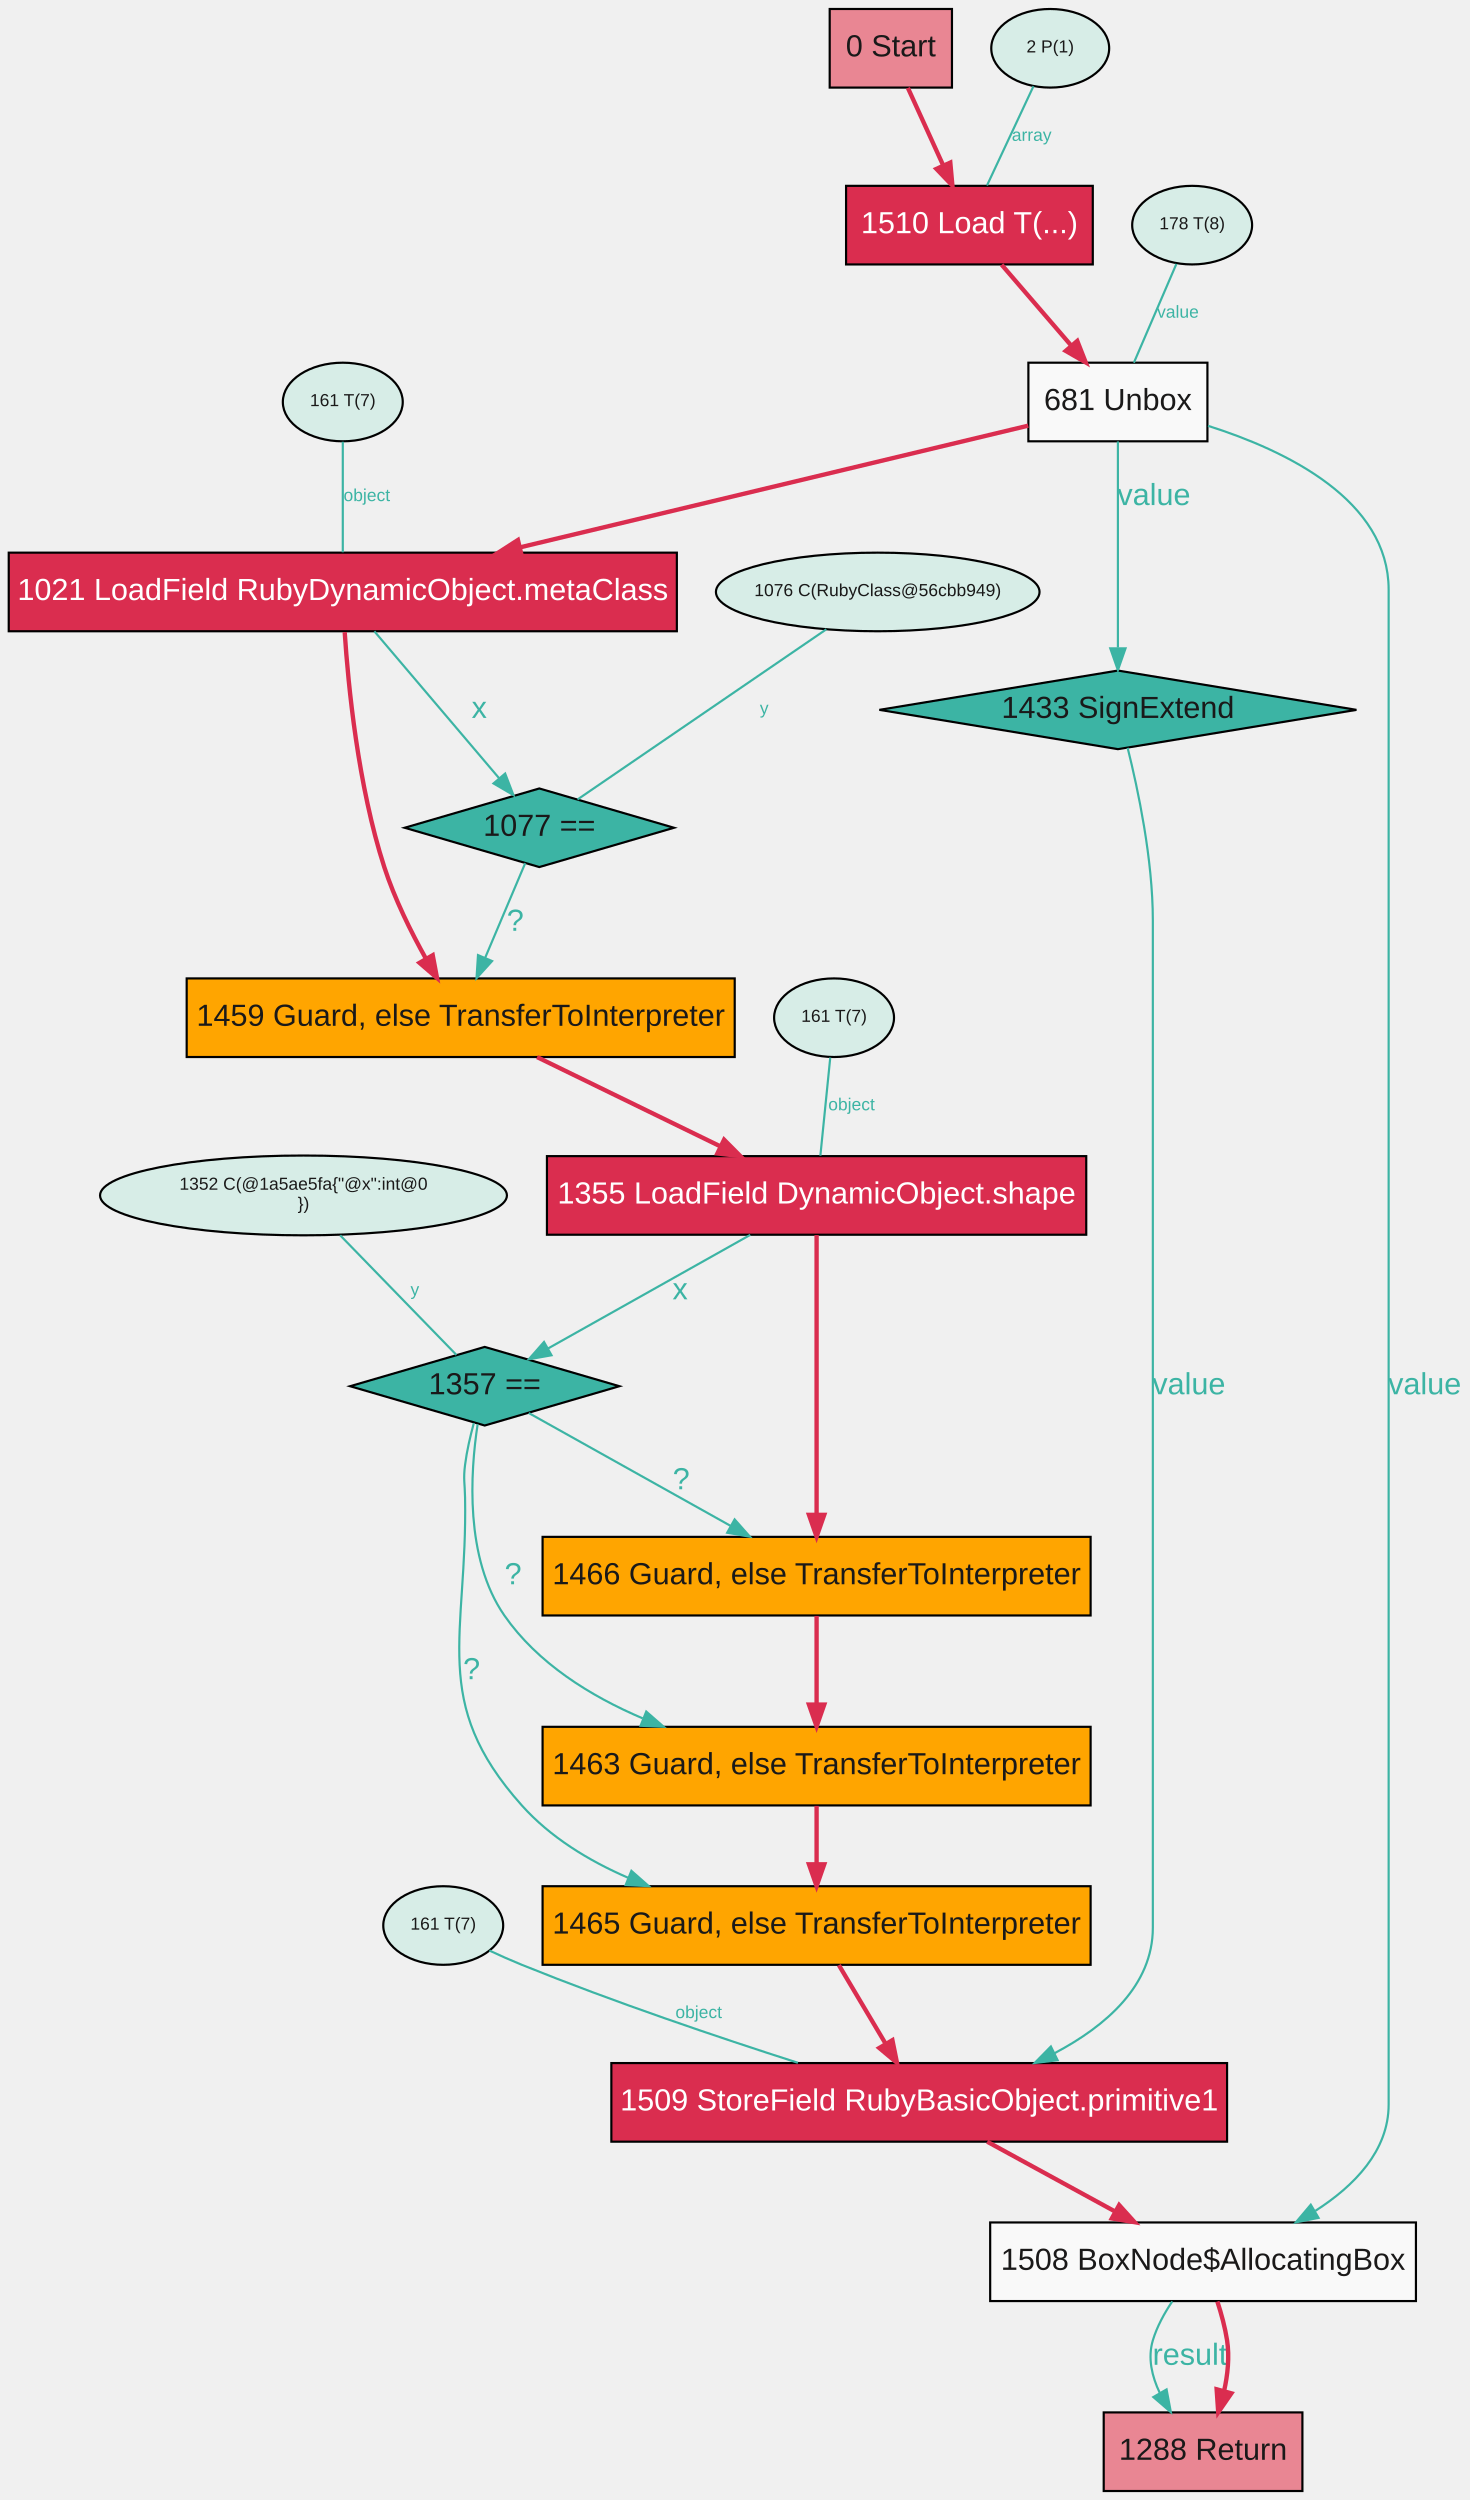
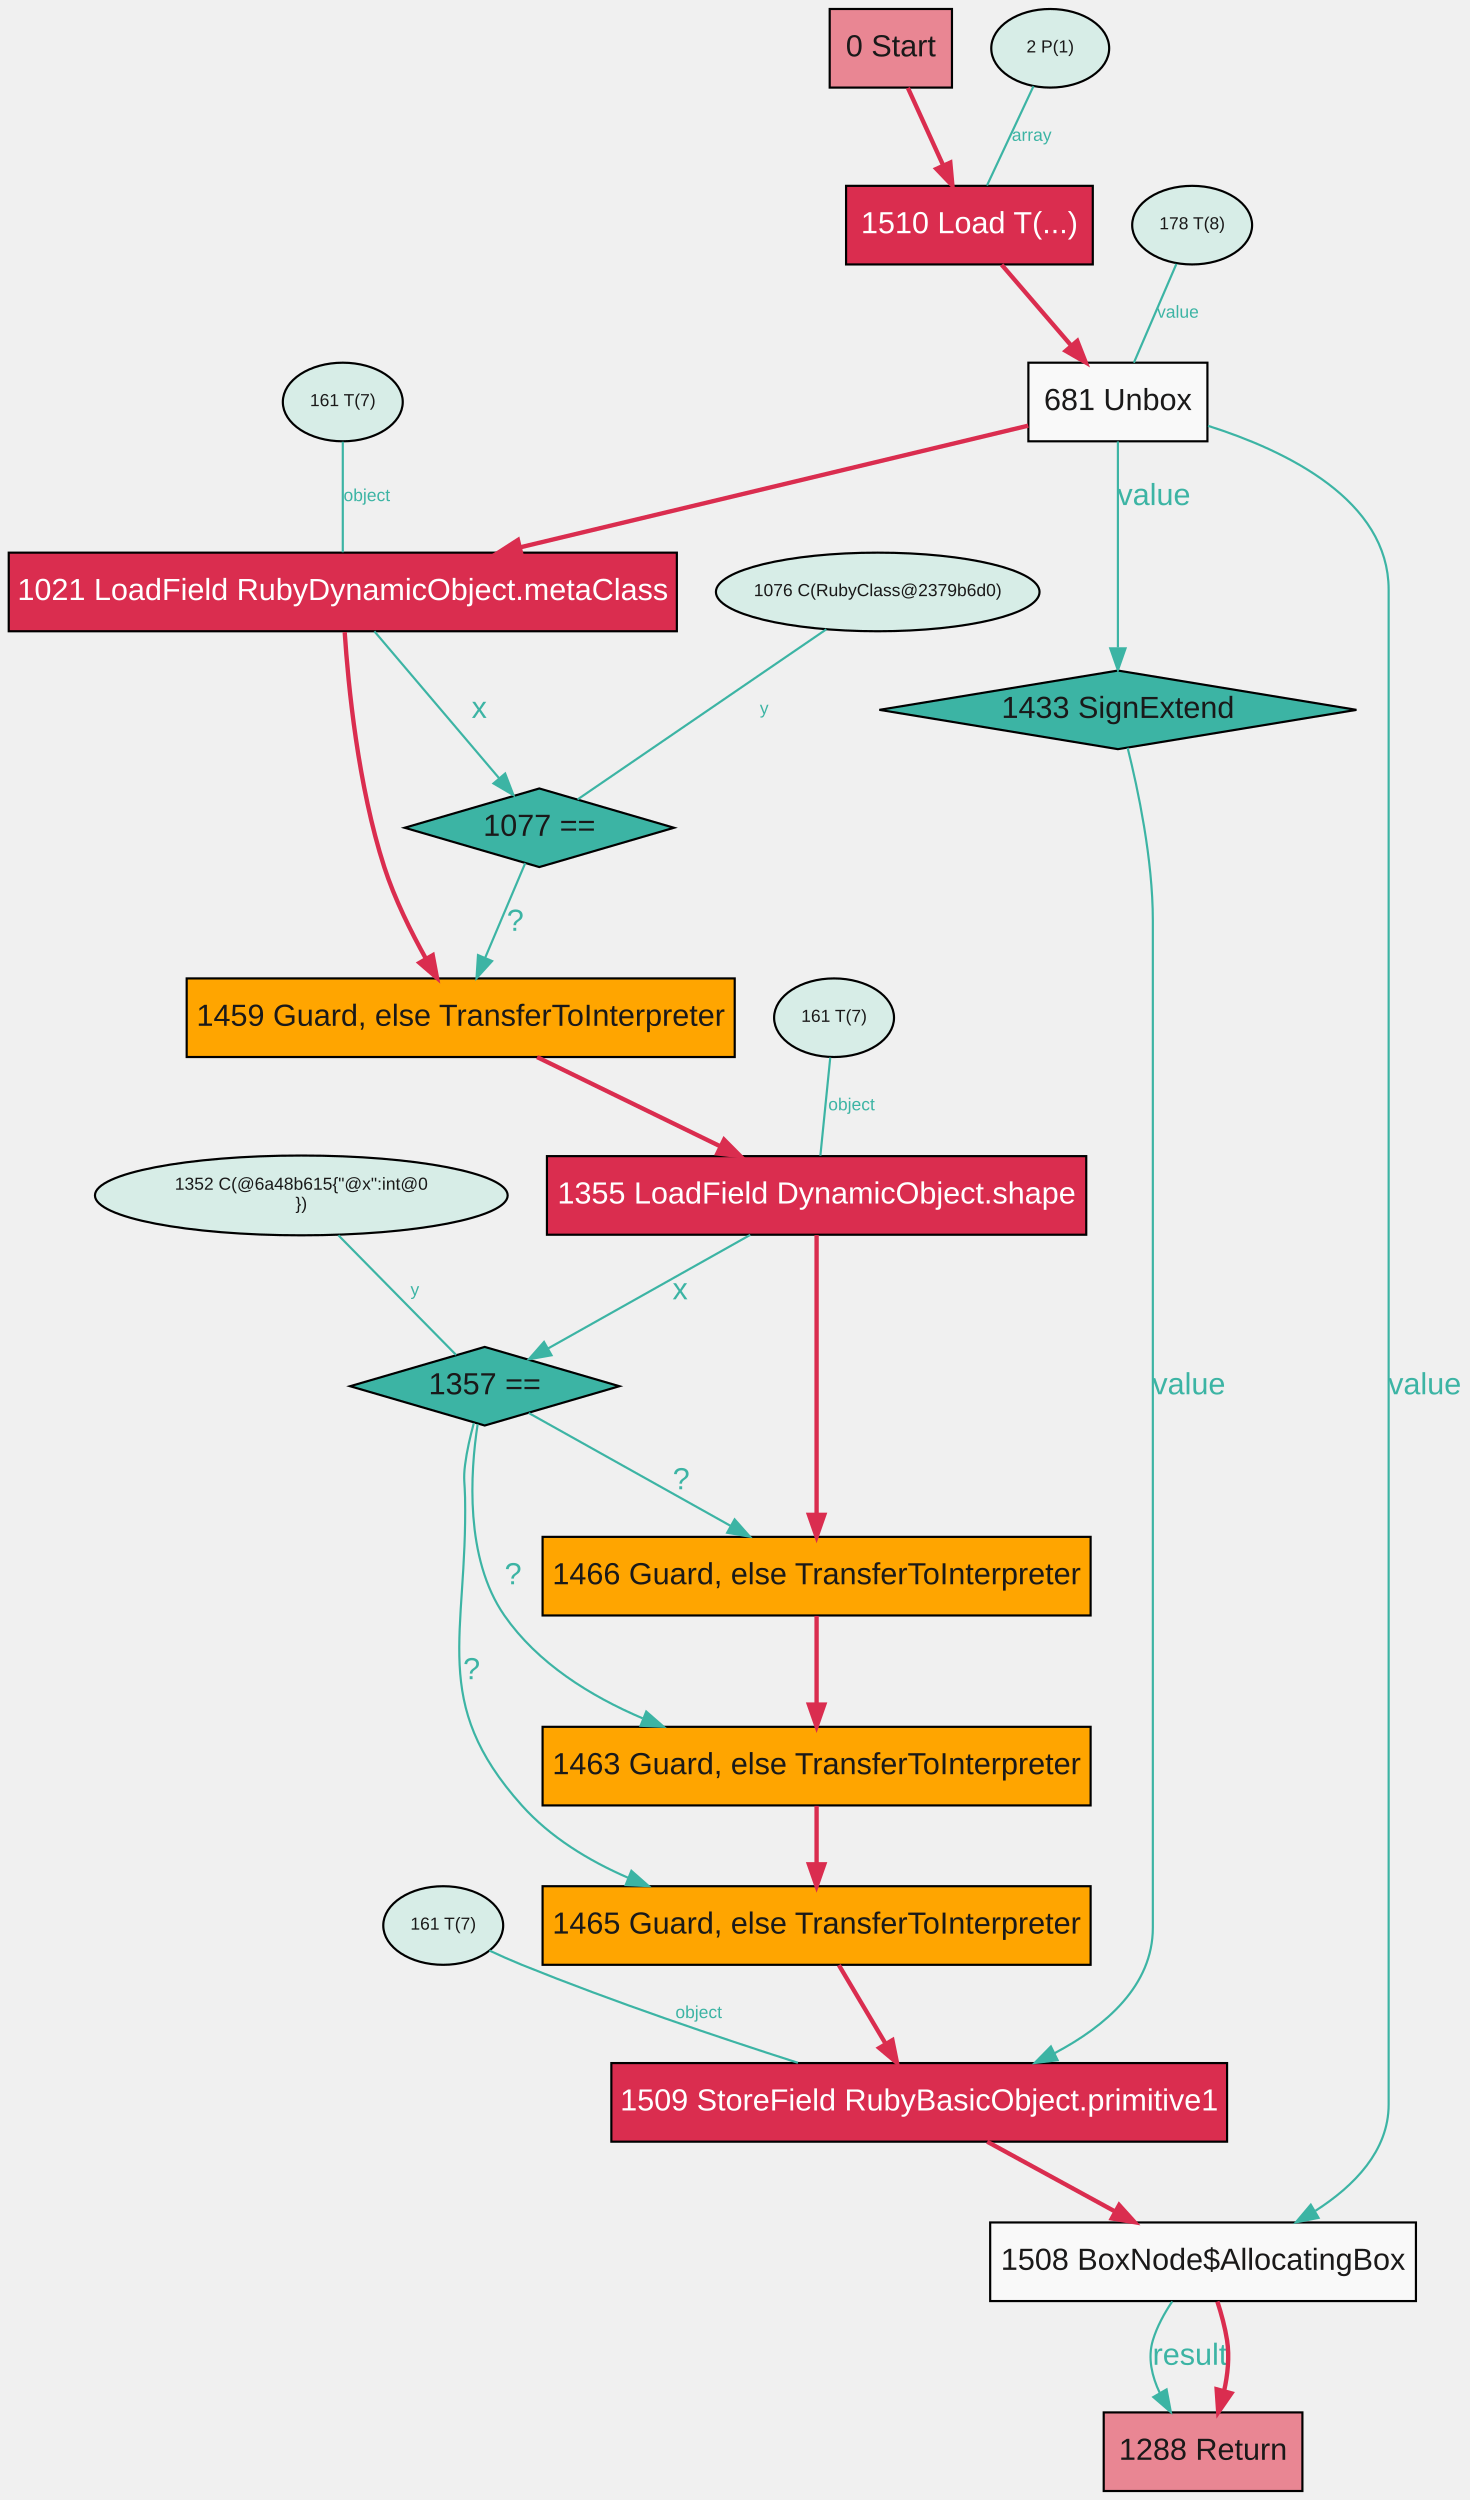
<svg xmlns="http://www.w3.org/2000/svg" width="673pt" height="1145pt" viewBox="0.00 0.00 673.00 1144.77">
  <g id="graph0" class="graph" transform="scale(1 1) rotate(0) translate(4 1140.77)">
    <g id="node1" class="node">
      <polygon fill="#e98693" stroke="black" points="432,-1136.77 376,-1136.77 376,-1100.77 432,-1100.77 432,-1136.77" />
      <text text-anchor="middle" x="404" y="-1115.07" font-family="Arial" font-size="14.00" fill="#1a1919">0 Start</text>
    </g>
    <g id="node15" class="node">
      <polygon fill="#da2d4f" stroke="black" points="496.5,-1055.77 383.5,-1055.77 383.5,-1019.77 496.5,-1019.77 496.5,-1055.77" />
      <text text-anchor="middle" x="440" y="-1034.07" font-family="Arial" font-size="14.00" fill="#ffffff">1510 Load T(...)</text>
    </g>
    <g id="edge27" class="edge">
      <path fill="none" stroke="#da2d4f" stroke-width="2" d="M411.81,-1100.63C416.53,-1090.28 422.64,-1076.87 427.96,-1065.18" />
      <polygon fill="#da2d4f" stroke="#da2d4f" stroke-width="2" points="431.24,-1066.43 432.2,-1055.88 424.87,-1063.53 431.24,-1066.43" />
    </g>
    <g id="node2" class="node">
      <polygon fill="#f9f9f9" stroke="black" points="549,-974.77 467,-974.77 467,-938.77 549,-938.77 549,-974.77" />
      <text text-anchor="middle" x="508" y="-953.07" font-family="Arial" font-size="14.00" fill="#1a1919">681 Unbox</text>
    </g>
    <g id="node3" class="node">
      <polygon fill="#da2d4f" stroke="black" points="306,-887.77 0,-887.77 0,-851.77 306,-851.77 306,-887.77" />
      <text text-anchor="middle" x="153" y="-866.07" font-family="Arial" font-size="14.00" fill="#ffffff">1021 LoadField RubyDynamicObject.metaClass</text>
    </g>
    <g id="edge1" class="edge">
      <path fill="none" stroke="#da2d4f" stroke-width="2" d="M466.93,-945.94C410.28,-932.37 306.93,-907.63 234.34,-890.24" />
      <polygon fill="#da2d4f" stroke="#da2d4f" stroke-width="2" points="234.84,-886.77 224.3,-887.84 233.21,-893.57 234.84,-886.77" />
    </g>
    <g id="node8" class="node">
      <polygon fill="#3cb4a4" stroke="black" points="508,-833.77 398.74,-815.77 508,-797.77 617.26,-815.77 508,-833.77" />
      <text text-anchor="middle" x="508" y="-812.07" font-family="Arial" font-size="14.00" fill="#1a1919">1433 SignExtend</text>
    </g>
    <g id="edge9" class="edge">
      <path fill="none" stroke="#3cb4a4" d="M508,-938.73C508,-915.17 508,-872.41 508,-844.3" />
      <polygon fill="#3cb4a4" stroke="#3cb4a4" points="511.5,-843.95 508,-833.95 504.5,-843.95 511.5,-843.95" />
      <text text-anchor="middle" x="524.5" y="-909.57" font-family="arial" font-size="14.00" fill="#3cb4a4">value</text>
    </g>
    <g id="node13" class="node">
      <polygon fill="#f9f9f9" stroke="black" points="644.5,-123 449.5,-123 449.5,-87 644.5,-87 644.5,-123" />
      <text text-anchor="middle" x="547" y="-101.3" font-family="Arial" font-size="14.00" fill="#1a1919">1508 BoxNode$AllocatingBox</text>
    </g>
    <g id="edge18" class="edge">
      <path fill="none" stroke="#3cb4a4" d="M549.29,-945.85C585.36,-934.43 632,-911.75 632,-870.77 632,-870.77 632,-870.77 632,-177 632,-155.85 616.31,-139.77 598.41,-128.3" />
      <polygon fill="#3cb4a4" stroke="#3cb4a4" points="599.89,-125.11 589.5,-123.04 596.33,-131.14 599.89,-125.11" />
      <text text-anchor="middle" x="648.5" y="-502.3" font-family="arial" font-size="14.00" fill="#3cb4a4">value</text>
    </g>
    <g id="node4" class="node">
      <polygon fill="#3cb4a4" stroke="black" points="243,-779.77 181.33,-761.77 243,-743.77 304.67,-761.77 243,-779.77" />
      <text text-anchor="middle" x="243" y="-758.07" font-family="Arial" font-size="14.00" fill="#1a1919">1077 ==</text>
    </g>
    <g id="edge3" class="edge">
      <path fill="none" stroke="#3cb4a4" d="M167.46,-851.74C183.01,-833.43 207.76,-804.27 224.67,-784.36" />
      <polygon fill="#3cb4a4" stroke="#3cb4a4" points="227.36,-786.6 231.16,-776.71 222.02,-782.07 227.36,-786.6" />
      <text text-anchor="middle" x="215.5" y="-812.07" font-family="arial" font-size="14.00" fill="#3cb4a4">x</text>
    </g>
    <g id="node9" class="node">
      <polygon fill="#ffa500" stroke="black" points="332.5,-692.77 81.5,-692.77 81.5,-656.77 332.5,-656.77 332.5,-692.77" />
      <text text-anchor="middle" x="207" y="-671.07" font-family="Arial" font-size="14.00" fill="#1a1919">1459 Guard, else TransferToInterpreter</text>
    </g>
    <g id="edge2" class="edge">
      <path fill="none" stroke="#da2d4f" stroke-width="2" d="M153.87,-851.38C155.48,-826.85 159.97,-780.94 172,-743.77 176.69,-729.27 184.21,-714.11 191.08,-701.79" />
      <polygon fill="#da2d4f" stroke="#da2d4f" stroke-width="2" points="194.19,-703.4 196.15,-692.98 188.13,-699.91 194.19,-703.4" />
    </g>
    <g id="edge10" class="edge">
      <path fill="none" stroke="#3cb4a4" d="M236.56,-745.57C231.47,-733.55 224.23,-716.46 218.19,-702.2" />
      <polygon fill="#3cb4a4" stroke="#3cb4a4" points="221.37,-700.72 214.25,-692.88 214.92,-703.45 221.37,-700.72" />
      <text text-anchor="middle" x="232" y="-714.57" font-family="arial" font-size="14.00" fill="#3cb4a4">?</text>
    </g>
    <g id="node5" class="node">
      <polygon fill="#e98693" stroke="black" points="592.5,-36 501.5,-36 501.5,0 592.5,0 592.5,-36" />
      <text text-anchor="middle" x="547" y="-14.3" font-family="Arial" font-size="14.00" fill="#1a1919">1288 Return</text>
    </g>
    <g id="node6" class="node">
      <polygon fill="#da2d4f" stroke="black" points="493.5,-611.38 246.5,-611.38 246.5,-575.38 493.5,-575.38 493.5,-611.38" />
      <text text-anchor="middle" x="370" y="-589.68" font-family="Arial" font-size="14.00" fill="#ffffff">1355 LoadField DynamicObject.shape</text>
    </g>
    <g id="node7" class="node">
      <polygon fill="#3cb4a4" stroke="black" points="218,-524 156.33,-506 218,-488 279.67,-506 218,-524" />
      <text text-anchor="middle" x="218" y="-502.3" font-family="Arial" font-size="14.00" fill="#1a1919">1357 ==</text>
    </g>
    <g id="edge7" class="edge">
      <path fill="none" stroke="#3cb4a4" d="M339.61,-575.31C312.64,-560.16 273.51,-538.18 246.98,-523.28" />
      <polygon fill="#3cb4a4" stroke="#3cb4a4" points="248.59,-520.17 238.16,-518.32 245.16,-526.27 248.59,-520.17" />
      <text text-anchor="middle" x="307.5" y="-545.8" font-family="arial" font-size="14.00" fill="#3cb4a4">x</text>
    </g>
    <g id="node12" class="node">
      <polygon fill="#ffa500" stroke="black" points="495.5,-437 244.5,-437 244.5,-401 495.5,-401 495.5,-437" />
      <text text-anchor="middle" x="370" y="-415.3" font-family="Arial" font-size="14.00" fill="#1a1919">1466 Guard, else TransferToInterpreter</text>
    </g>
    <g id="edge6" class="edge">
      <path fill="none" stroke="#da2d4f" stroke-width="2" d="M370,-575.23C370,-545.28 370,-483.25 370,-447.33" />
      <polygon fill="#da2d4f" stroke="#da2d4f" stroke-width="2" points="373.5,-447.09 370,-437.09 366.5,-447.09 373.5,-447.09" />
    </g>
    <g id="node10" class="node">
      <polygon fill="#ffa500" stroke="black" points="495.5,-350 244.5,-350 244.5,-314 495.5,-314 495.5,-350" />
      <text text-anchor="middle" x="370" y="-328.3" font-family="Arial" font-size="14.00" fill="#1a1919">1463 Guard, else TransferToInterpreter</text>
    </g>
    <g id="edge12" class="edge">
      <path fill="none" stroke="#3cb4a4" d="M214.76,-488.56C211.38,-466.53 208.82,-427.21 227,-401 242.15,-379.17 266.25,-364.13 290.38,-353.86" />
      <polygon fill="#3cb4a4" stroke="#3cb4a4" points="291.98,-356.99 299.97,-350.02 289.38,-350.49 291.98,-356.99" />
      <text text-anchor="middle" x="231" y="-415.3" font-family="arial" font-size="14.00" fill="#3cb4a4">?</text>
    </g>
    <g id="node11" class="node">
      <polygon fill="#ffa500" stroke="black" points="495.5,-277 244.5,-277 244.5,-241 495.5,-241 495.5,-277" />
      <text text-anchor="middle" x="370" y="-255.3" font-family="Arial" font-size="14.00" fill="#1a1919">1465 Guard, else TransferToInterpreter</text>
    </g>
    <g id="edge14" class="edge">
      <path fill="none" stroke="#3cb4a4" d="M213.02,-489.13C211.4,-483.19 209.8,-476.35 209,-470 208.16,-463.39 208.88,-461.67 209,-455 210.18,-391.29 192.52,-361.5 235,-314 248.04,-299.42 265.56,-288.72 283.64,-280.88" />
      <polygon fill="#3cb4a4" stroke="#3cb4a4" points="285.18,-284.04 293.13,-277.04 282.55,-277.55 285.18,-284.04" />
      <text text-anchor="middle" x="212" y="-371.8" font-family="arial" font-size="14.00" fill="#3cb4a4">?</text>
    </g>
    <g id="edge16" class="edge">
      <path fill="none" stroke="#3cb4a4" d="M238.18,-493.71C261.68,-480.58 301.03,-458.57 330.63,-442.02" />
      <polygon fill="#3cb4a4" stroke="#3cb4a4" points="332.46,-445 339.48,-437.07 329.04,-438.89 332.46,-445" />
      <text text-anchor="middle" x="308" y="-458.8" font-family="arial" font-size="14.00" fill="#3cb4a4">?</text>
    </g>
    <g id="node14" class="node">
      <polygon fill="#da2d4f" stroke="black" points="558,-196 276,-196 276,-160 558,-160 558,-196" />
      <text text-anchor="middle" x="417" y="-174.3" font-family="Arial" font-size="14.00" fill="#ffffff">1509 StoreField RubyBasicObject.primitive1</text>
    </g>
    <g id="edge20" class="edge">
      <path fill="none" stroke="#3cb4a4" d="M512.46,-798.35C517.19,-779.43 524,-747.34 524,-719.27 524,-719.27 524,-719.27 524,-258 524,-231.59 502.64,-213.01 479,-200.53" />
      <polygon fill="#3cb4a4" stroke="#3cb4a4" points="480.39,-197.31 469.87,-196.04 477.3,-203.6 480.39,-197.31" />
      <text text-anchor="middle" x="540.5" y="-502.3" font-family="arial" font-size="14.00" fill="#3cb4a4">value</text>
    </g>
    <g id="edge11" class="edge">
      <path fill="none" stroke="#da2d4f" stroke-width="2" d="M241.97,-656.74C266.57,-644.76 299.68,-628.63 326.06,-615.78" />
      <polygon fill="#da2d4f" stroke="#da2d4f" stroke-width="2" points="327.63,-618.91 335.09,-611.39 324.57,-612.62 327.63,-618.91" />
    </g>
    <g id="edge13" class="edge">
      <path fill="none" stroke="#da2d4f" stroke-width="2" d="M370,-313.81C370,-305.79 370,-296.05 370,-287.07" />
      <polygon fill="#da2d4f" stroke="#da2d4f" stroke-width="2" points="373.5,-287.03 370,-277.03 366.5,-287.03 373.5,-287.03" />
    </g>
    <g id="edge15" class="edge">
      <path fill="none" stroke="#da2d4f" stroke-width="2" d="M380.2,-240.86C386.48,-230.3 394.65,-216.56 401.7,-204.71" />
      <polygon fill="#da2d4f" stroke="#da2d4f" stroke-width="2" points="404.72,-206.49 406.82,-196.11 398.7,-202.91 404.72,-206.49" />
    </g>
    <g id="edge17" class="edge">
      <path fill="none" stroke="#da2d4f" stroke-width="2" d="M370,-400.8C370,-389.16 370,-373.55 370,-360.24" />
      <polygon fill="#da2d4f" stroke="#da2d4f" stroke-width="2" points="373.5,-360.18 370,-350.18 366.5,-360.18 373.5,-360.18" />
    </g>
    <g id="edge5" class="edge">
      <path fill="none" stroke="#3cb4a4" d="M532.9,-86.84C529.28,-81.46 525.88,-75.27 524,-69 521.59,-60.93 523.56,-52.49 527.19,-44.89" />
      <polygon fill="#3cb4a4" stroke="#3cb4a4" points="530.29,-46.53 532.25,-36.12 524.22,-43.03 530.29,-46.53" />
      <text text-anchor="middle" x="541" y="-57.8" font-family="arial" font-size="14.00" fill="#3cb4a4">result</text>
    </g>
    <g id="edge19" class="edge">
      <path fill="none" stroke="#da2d4f" stroke-width="2" d="M553.55,-86.8C555.37,-81.21 557.09,-74.92 558,-69 559.17,-61.39 558.29,-53.2 556.61,-45.71" />
      <polygon fill="#da2d4f" stroke="#da2d4f" stroke-width="2" points="559.97,-44.74 553.94,-36.02 553.22,-46.59 559.97,-44.74" />
    </g>
    <g id="edge21" class="edge">
      <path fill="none" stroke="#da2d4f" stroke-width="2" d="M448.14,-159.99C465.7,-150.4 487.83,-138.32 506.7,-128.01" />
      <polygon fill="#da2d4f" stroke="#da2d4f" stroke-width="2" points="508.57,-130.98 515.67,-123.11 505.21,-124.84 508.57,-130.98" />
    </g>
    <g id="edge28" class="edge">
      <path fill="none" stroke="#da2d4f" stroke-width="2" d="M454.75,-1019.63C464.02,-1008.86 476.13,-994.79 486.46,-982.79" />
      <polygon fill="#da2d4f" stroke="#da2d4f" stroke-width="2" points="489.4,-984.74 493.27,-974.88 484.1,-980.17 489.4,-984.74" />
    </g>
    <g id="node16" class="node">
      <ellipse fill="#d7ede7" stroke="black" cx="398" cy="-869.77" rx="74.11" ry="18" />
-       <text text-anchor="middle" x="398" y="-867.87" font-family="Arial" font-size="8.00" fill="#1a1919">1076 C(RubyClass@56cbb949)</text>
+       <text text-anchor="middle" x="398" y="-867.87" font-family="Arial" font-size="8.00" fill="#1a1919">1076 C(RubyClass@2379b6d0)</text>
    </g>
    <g id="edge4" class="edge">
      <path fill="none" stroke="#3cb4a4" d="M374.46,-852.67C343.12,-831.24 288.43,-793.83 260.5,-774.73" />
      <text text-anchor="middle" x="346" y="-813.87" font-family="arial" font-size="8.00" fill="#3cb4a4">y</text>
    </g>
    <g id="node17" class="node">
-       <ellipse fill="#d7ede7" stroke="black" cx="135" cy="-593.38" rx="93.18" ry="18.27" />
-       <text text-anchor="middle" x="135" y="-595.98" font-family="Arial" font-size="8.00" fill="#1a1919">1352 C(@1a5ae5fa{"@x":int@0</text>
-       <text text-anchor="middle" x="135" y="-586.98" font-family="Arial" font-size="8.00" fill="#1a1919">})</text>
+       <ellipse fill="#d7ede7" stroke="black" cx="134" cy="-593.38" rx="94.51" ry="18.27" />
+       <text text-anchor="middle" x="134" y="-595.98" font-family="Arial" font-size="8.00" fill="#1a1919">1352 C(@6a48b615{"@x":int@0</text>
+       <text text-anchor="middle" x="134" y="-586.98" font-family="Arial" font-size="8.00" fill="#1a1919">})</text>
    </g>
    <g id="edge8" class="edge">
-       <path fill="none" stroke="#3cb4a4" d="M151.8,-575.11C167.52,-558.93 190.69,-535.09 205.04,-520.34" />
+       <path fill="none" stroke="#3cb4a4" d="M151,-575.11C166.91,-558.93 190.36,-535.09 204.88,-520.34" />
      <text text-anchor="middle" x="186" y="-547.6" font-family="arial" font-size="8.00" fill="#3cb4a4">y</text>
    </g>
    <g id="node18" class="node">
      <ellipse fill="#d7ede7" stroke="black" cx="153" cy="-956.77" rx="27.46" ry="18" />
      <text text-anchor="middle" x="153" y="-954.87" font-family="Arial" font-size="8.00" fill="#1a1919">161 T(7)</text>
    </g>
    <g id="edge22" class="edge">
      <path fill="none" stroke="#3cb4a4" d="M153,-938.57C153,-923.82 153,-902.68 153,-887.94" />
      <text text-anchor="middle" x="164" y="-911.37" font-family="arial" font-size="8.00" fill="#3cb4a4">object</text>
    </g>
    <g id="node19" class="node">
      <ellipse fill="#d7ede7" stroke="black" cx="378" cy="-674.77" rx="27.46" ry="18" />
      <text text-anchor="middle" x="378" y="-672.87" font-family="Arial" font-size="8.00" fill="#1a1919">161 T(7)</text>
    </g>
    <g id="edge23" class="edge">
      <path fill="none" stroke="#3cb4a4" d="M376.26,-656.54C374.92,-643.23 373.07,-624.88 371.73,-611.58" />
      <text text-anchor="middle" x="386" y="-632.37" font-family="arial" font-size="8.00" fill="#3cb4a4">object</text>
    </g>
    <g id="node20" class="node">
      <ellipse fill="#d7ede7" stroke="black" cx="199" cy="-259" rx="27.46" ry="18" />
      <text text-anchor="middle" x="199" y="-257.1" font-family="Arial" font-size="8.00" fill="#1a1919">161 T(7)</text>
    </g>
    <g id="edge24" class="edge">
      <path fill="none" stroke="#3cb4a4" d="M220.14,-247.53C224.98,-245.27 230.13,-242.97 235,-241 276.77,-224.09 325.1,-207.77 361.45,-196.12" />
      <text text-anchor="middle" x="316" y="-216.6" font-family="arial" font-size="8.00" fill="#3cb4a4">object</text>
    </g>
    <g id="node21" class="node">
      <ellipse fill="#d7ede7" stroke="black" cx="542" cy="-1037.77" rx="27.46" ry="18" />
      <text text-anchor="middle" x="542" y="-1035.87" font-family="Arial" font-size="8.00" fill="#1a1919">178 T(8)</text>
    </g>
    <g id="edge25" class="edge">
      <path fill="none" stroke="#3cb4a4" d="M534.79,-1020.02C529.06,-1006.7 521.08,-988.15 515.32,-974.77" />
      <text text-anchor="middle" x="535.5" y="-995.37" font-family="arial" font-size="8.00" fill="#3cb4a4">value</text>
    </g>
    <g id="node22" class="node">
      <ellipse fill="#d7ede7" stroke="black" cx="477" cy="-1118.77" rx="27" ry="18" />
      <text text-anchor="middle" x="477" y="-1116.87" font-family="Arial" font-size="8.00" fill="#1a1919">2 P(1)</text>
    </g>
    <g id="edge26" class="edge">
      <path fill="none" stroke="#3cb4a4" d="M469.33,-1101.4C463.11,-1088.11 454.36,-1069.43 448.04,-1055.94" />
      <text text-anchor="middle" x="468.5" y="-1076.37" font-family="arial" font-size="8.00" fill="#3cb4a4">array</text>
    </g>
  </g>
</svg>
